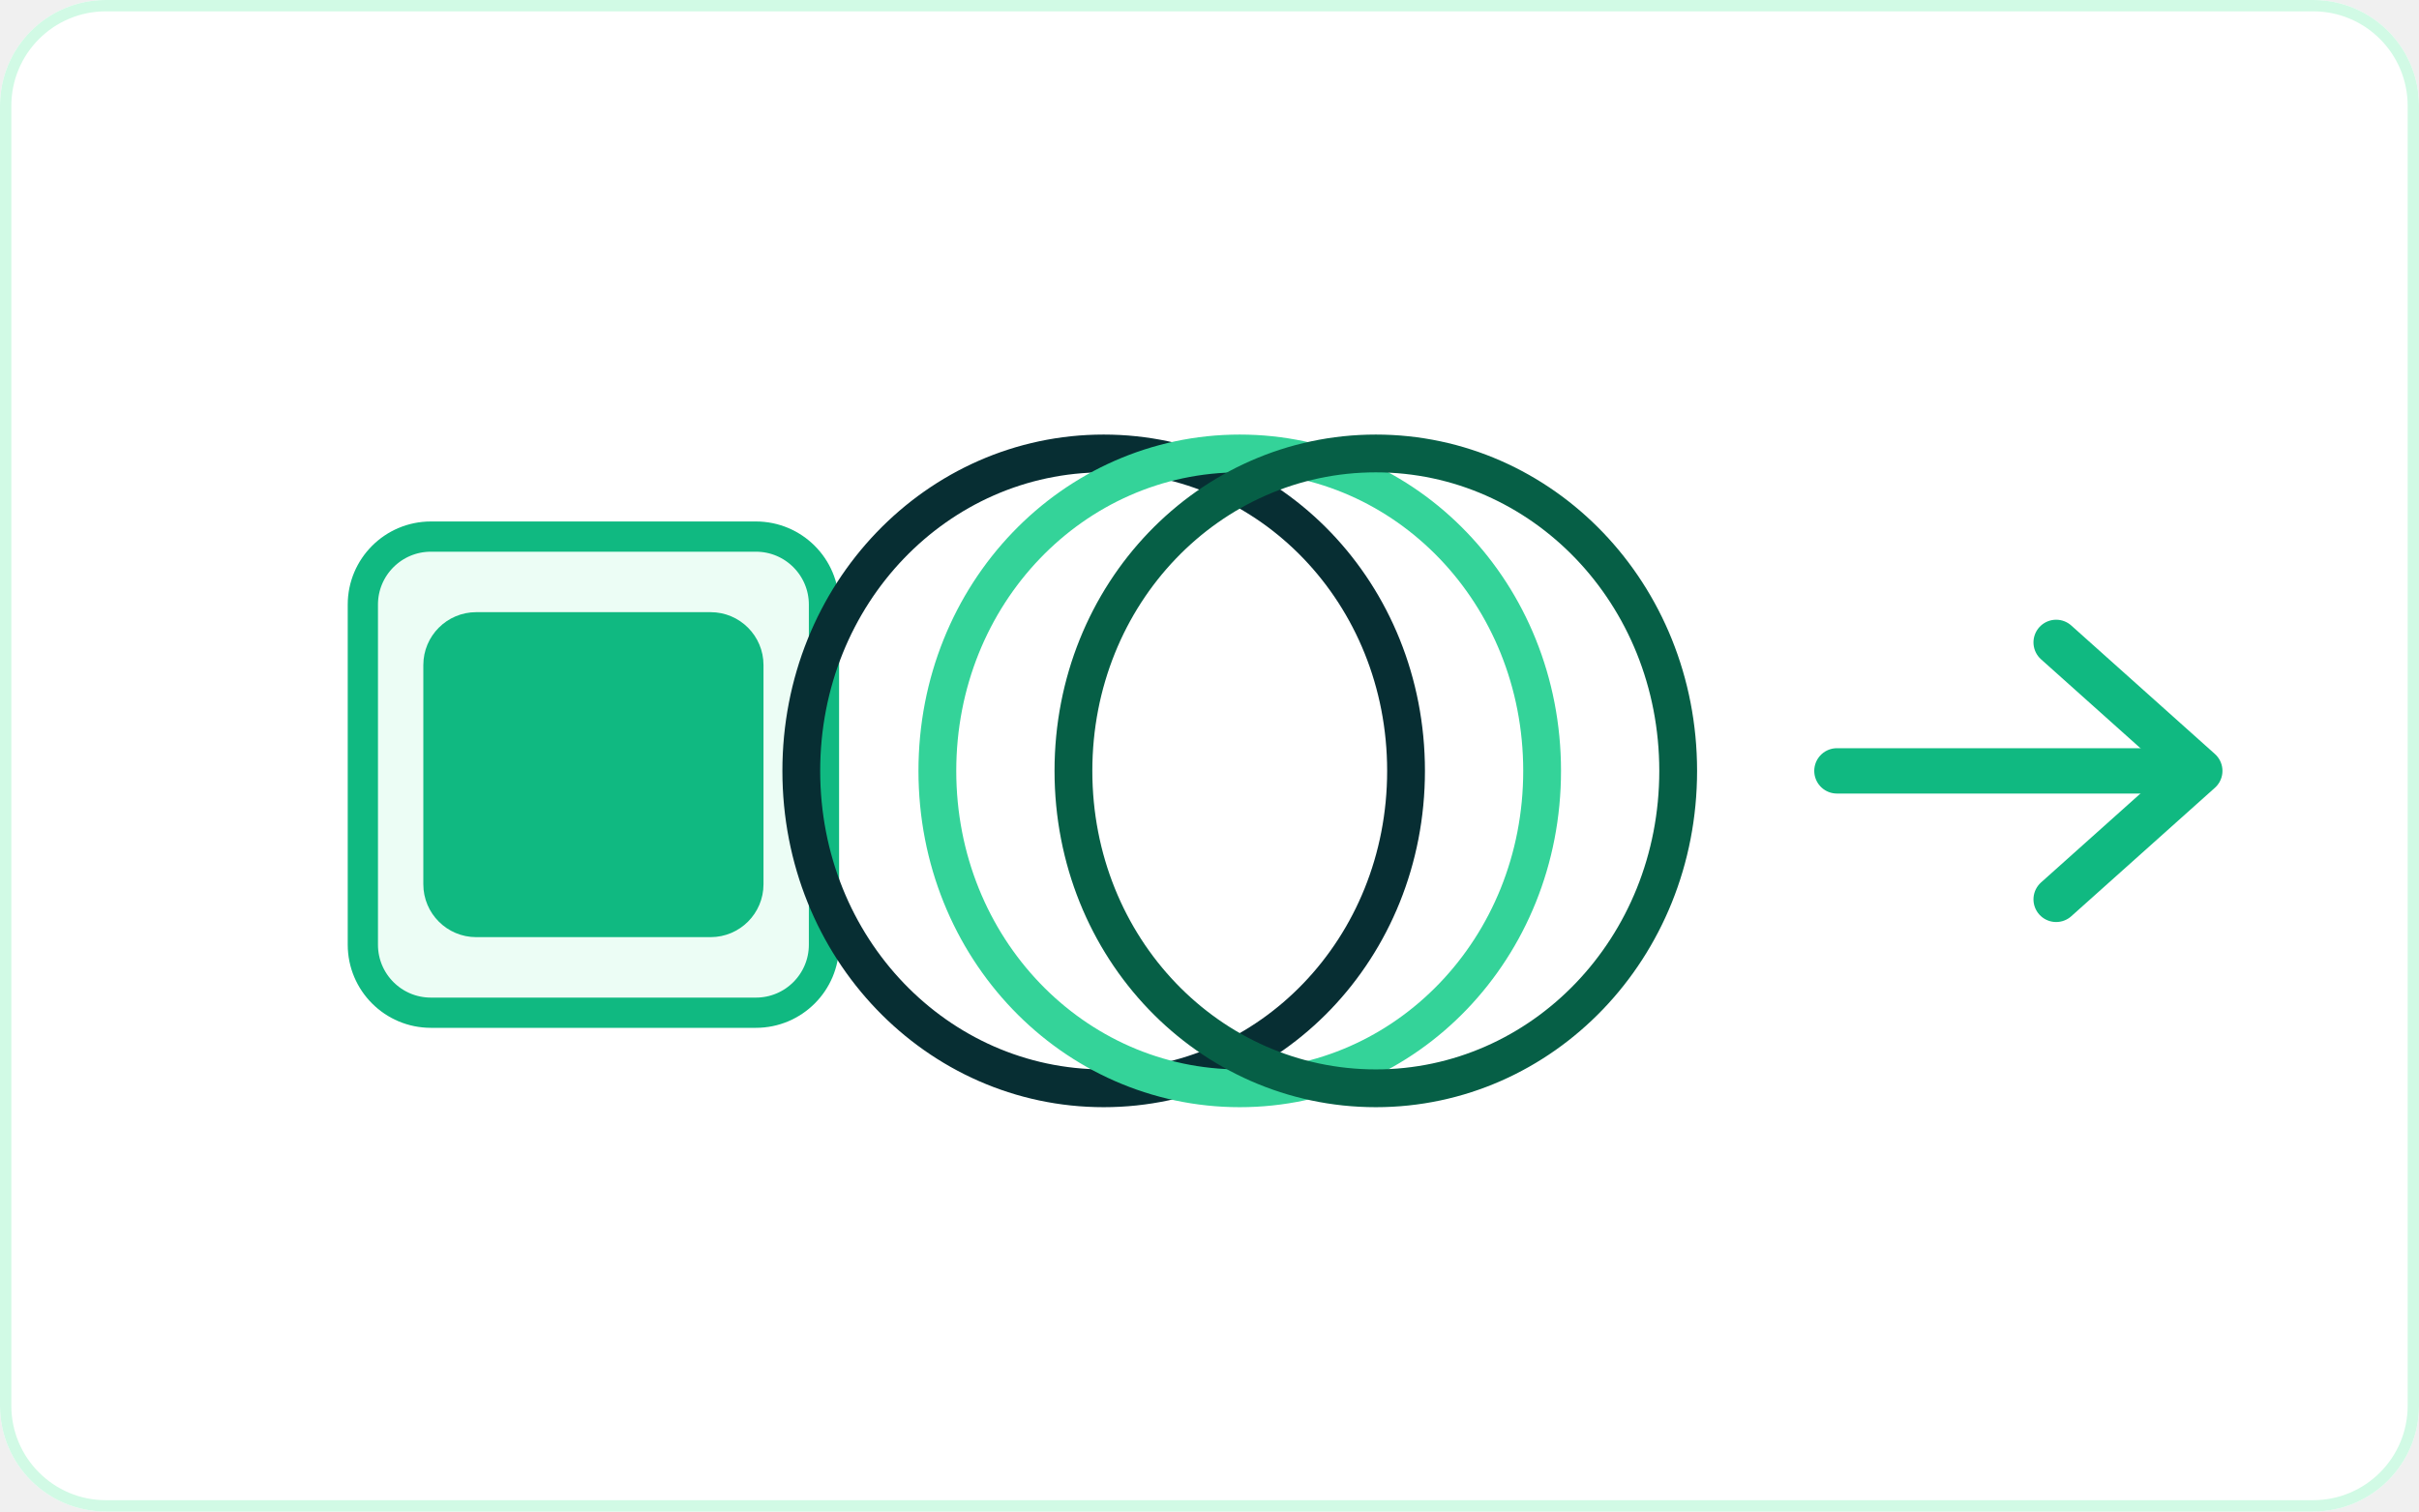
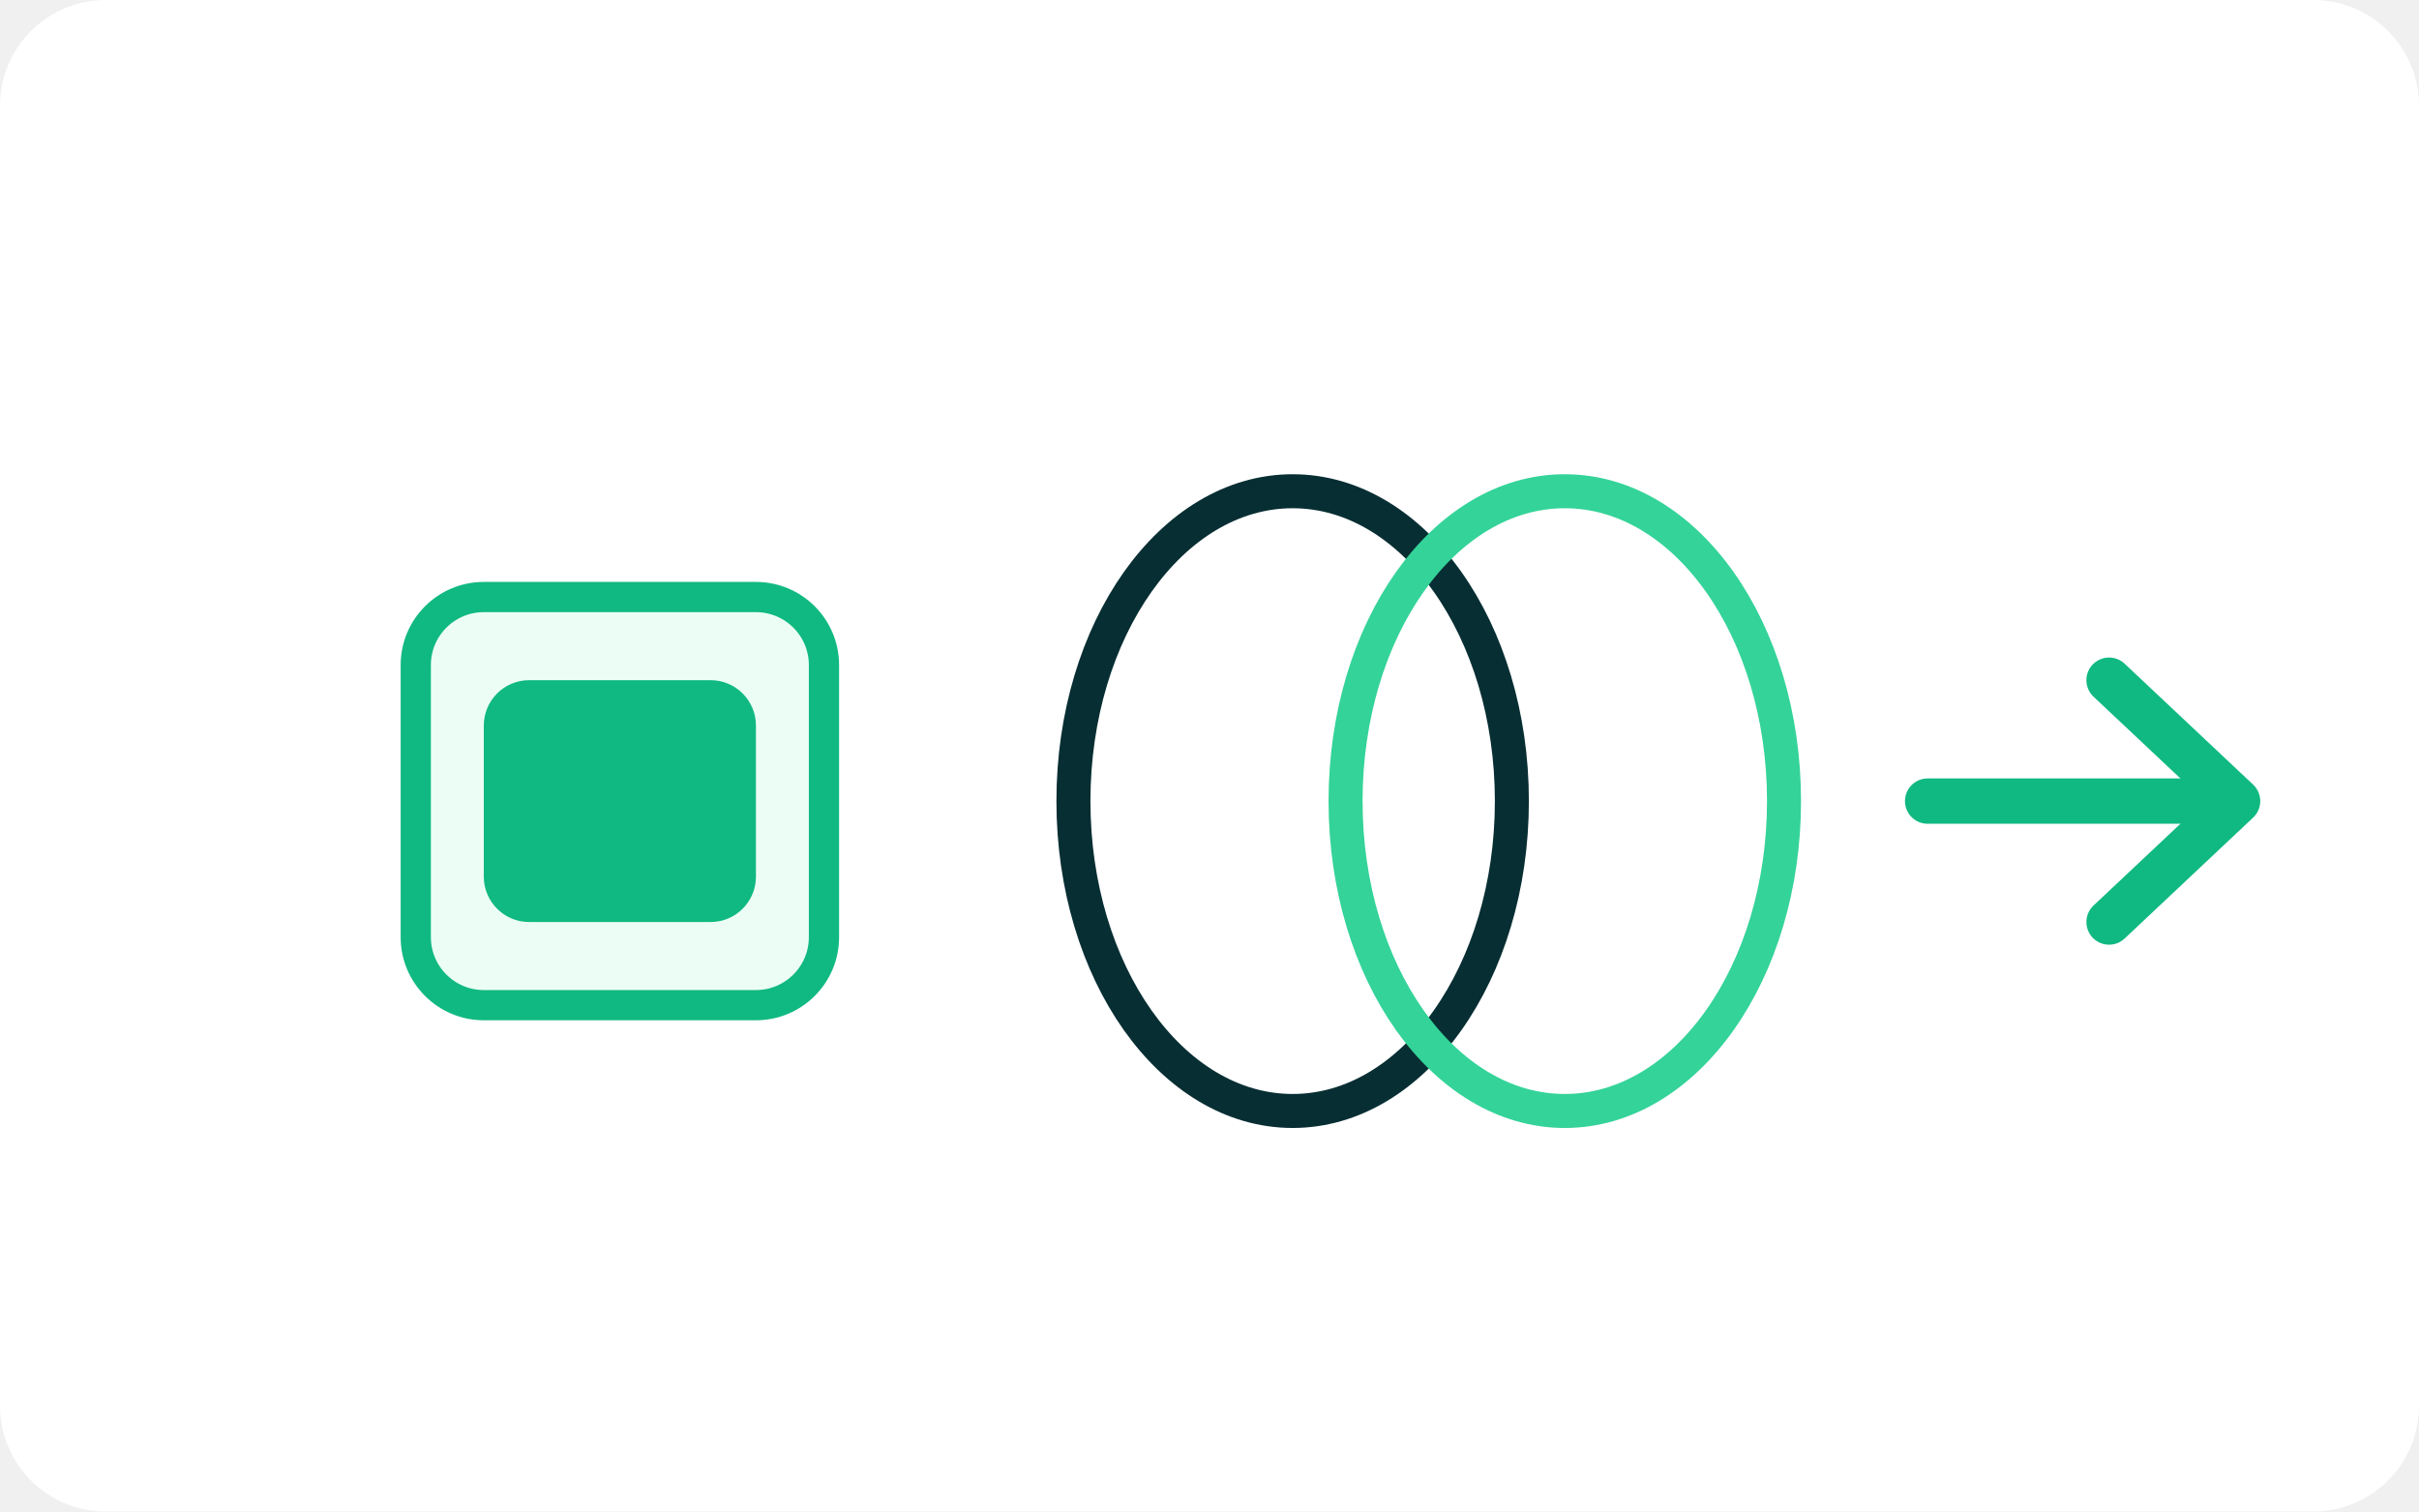
<svg xmlns="http://www.w3.org/2000/svg" viewBox="0 0 640 400" role="img" aria-label="Lenz effect abstract preview">
  <rect width="640" height="400" rx="28" fill="#ffffff" />
-   <rect x="1.5" y="1.5" width="637" height="397" rx="26.5" fill="none" stroke="#d1fae5" stroke-width="3" />
-   <g transform="translate(76 78)">
-     <rect x="20" y="64" width="122" height="126" rx="18" fill="#ecfdf5" stroke="#10b981" stroke-width="8" />
-     <rect x="36" y="84" width="90" height="86" rx="14" fill="#10b981" />
-     <path d="M216 42c-44 0-80 37-80 84s36 84 80 84s80-37 80-84s-36-84-80-84z" fill="none" stroke="#072E33" stroke-width="10" />
-     <path d="M252 42c-44 0-80 37-80 84s36 84 80 84s80-37 80-84s-36-84-80-84z" fill="none" stroke="#34d399" stroke-width="10" />
-     <path d="M288 42c-44 0-80 37-80 84s36 84 80 84s80-37 80-84s-36-84-80-84z" fill="none" stroke="#065f46" stroke-width="10" />
-     <path d="M410 126h82" stroke="#10b981" stroke-width="12" stroke-linecap="round" />
-     <path d="M468 92l38 34l-38 34" fill="none" stroke="#10b981" stroke-width="12" stroke-linecap="round" stroke-linejoin="round" />
+   <g transform="translate(92 96)">
+     <rect x="18" y="62" width="108" height="108" rx="18" fill="#ecfdf5" stroke="#10b981" stroke-width="8" />
+     <rect x="36" y="84" width="72" height="64" rx="12" fill="#10b981" />
+     <ellipse cx="250" cy="116" rx="58" ry="82" fill="none" stroke="#072E33" stroke-width="9" />
+     <ellipse cx="322" cy="116" rx="58" ry="82" fill="none" stroke="#34d399" stroke-width="9" />
+     <path d="M418 116h72" stroke="#10b981" stroke-width="12" stroke-linecap="round" />
+     <path d="M466 84l34 32l-34 32" fill="none" stroke="#10b981" stroke-width="12" stroke-linecap="round" stroke-linejoin="round" />
  </g>
</svg>
